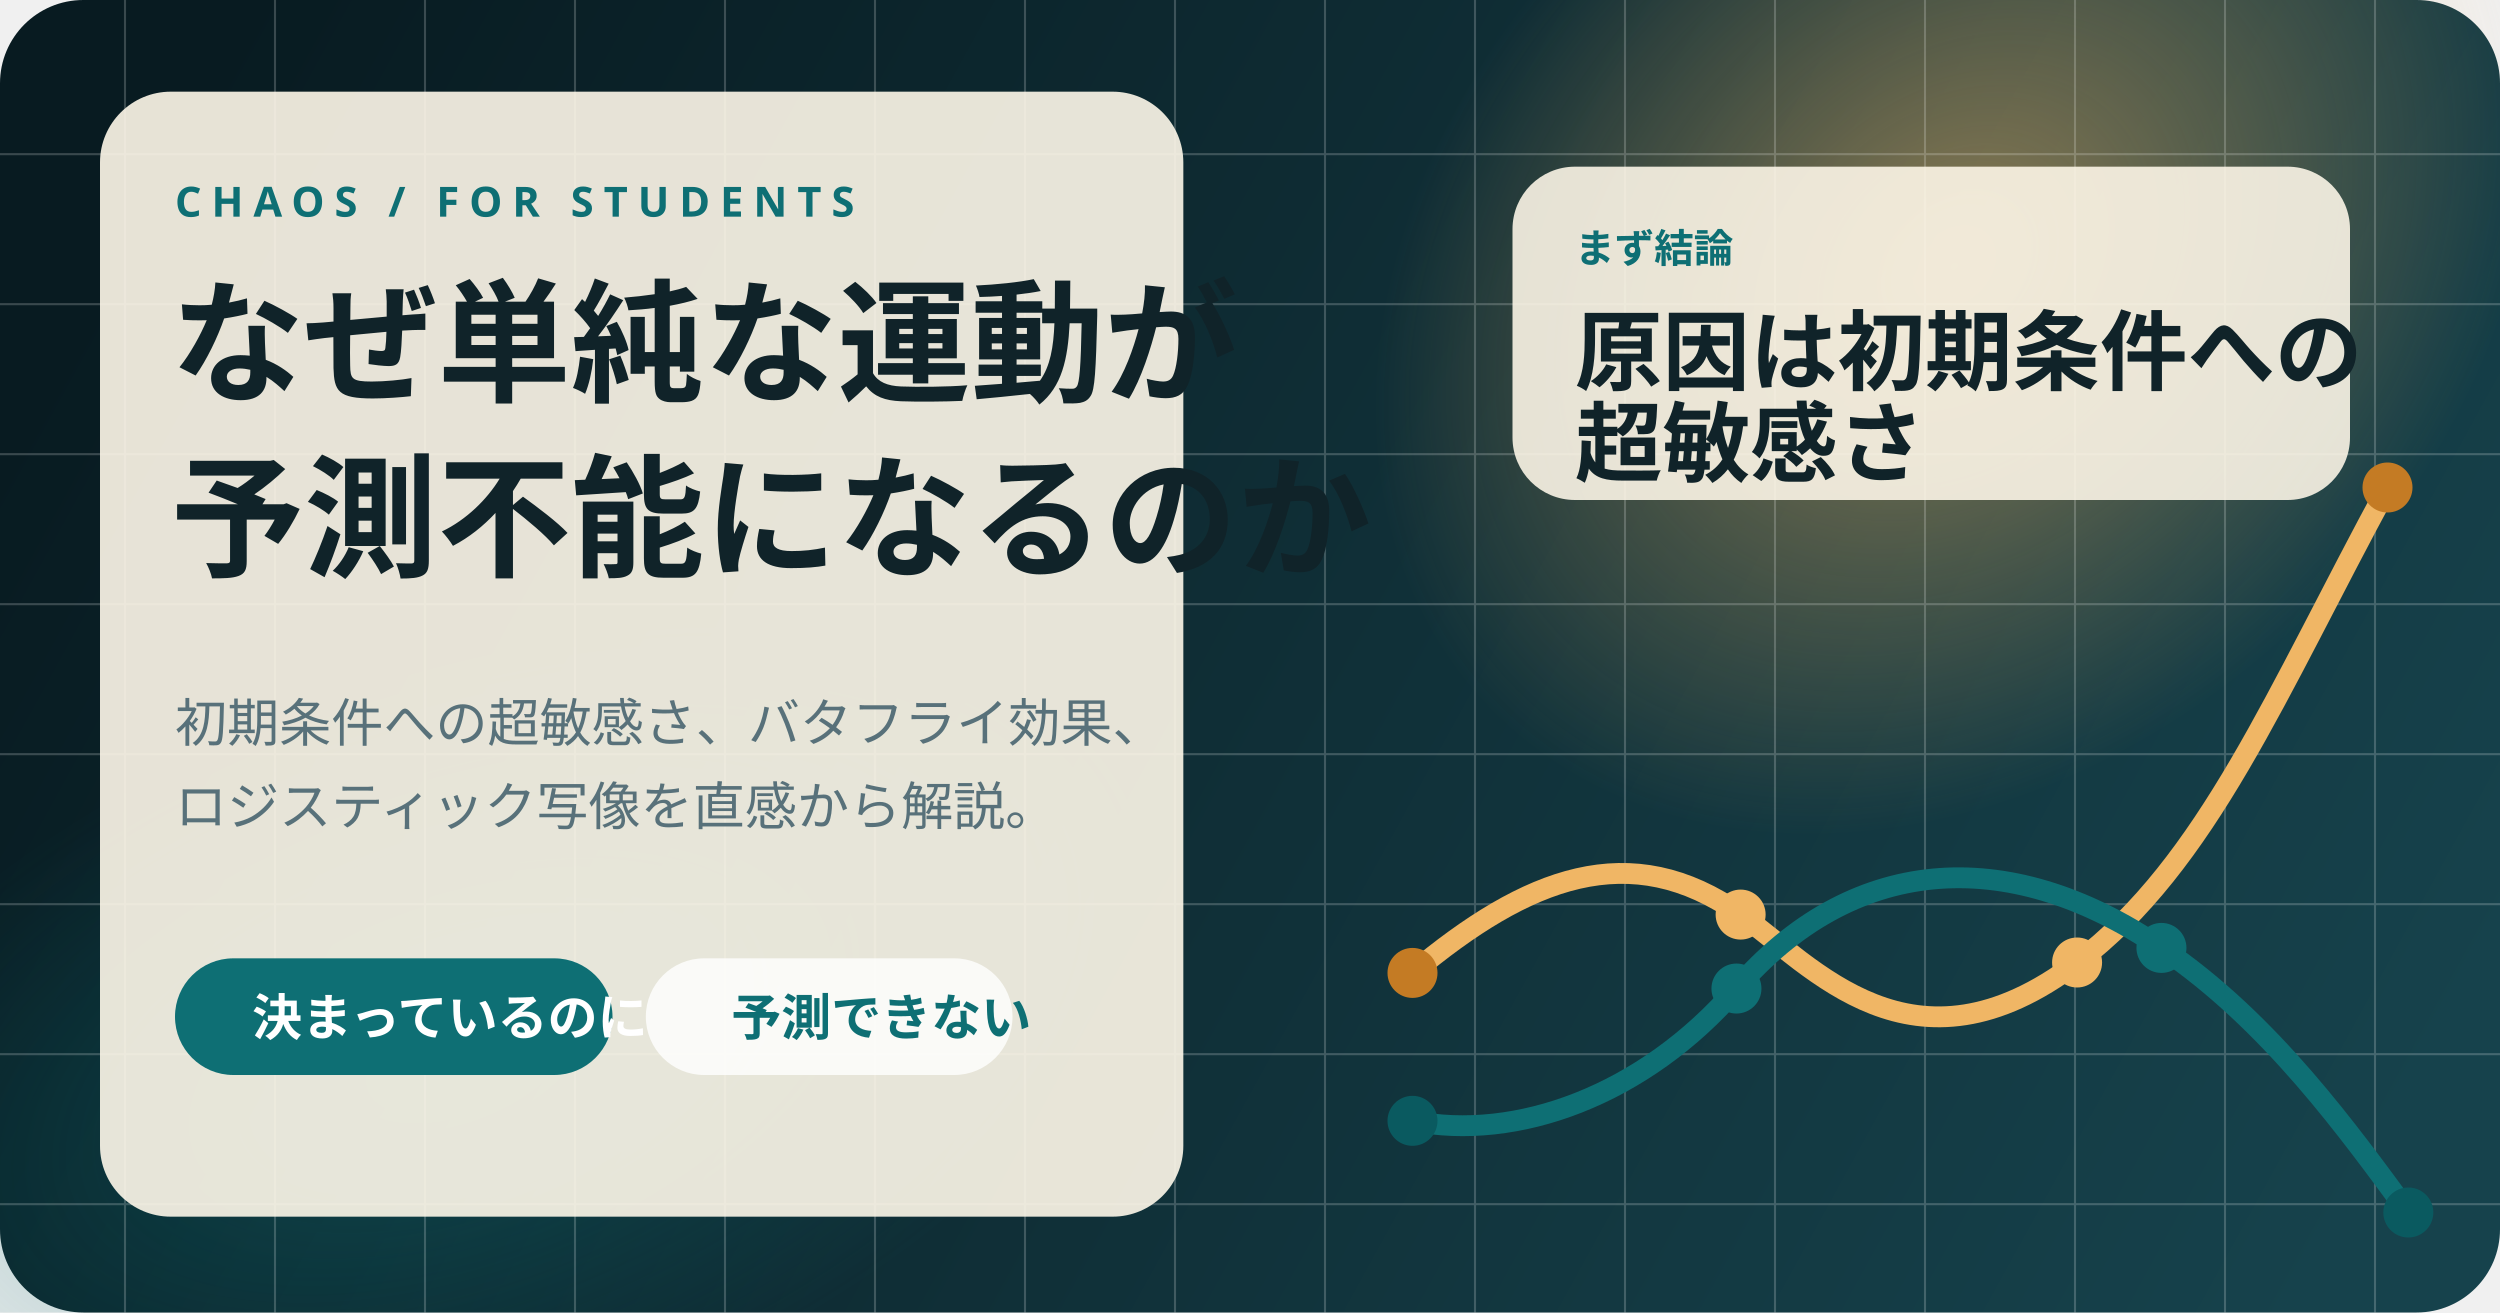
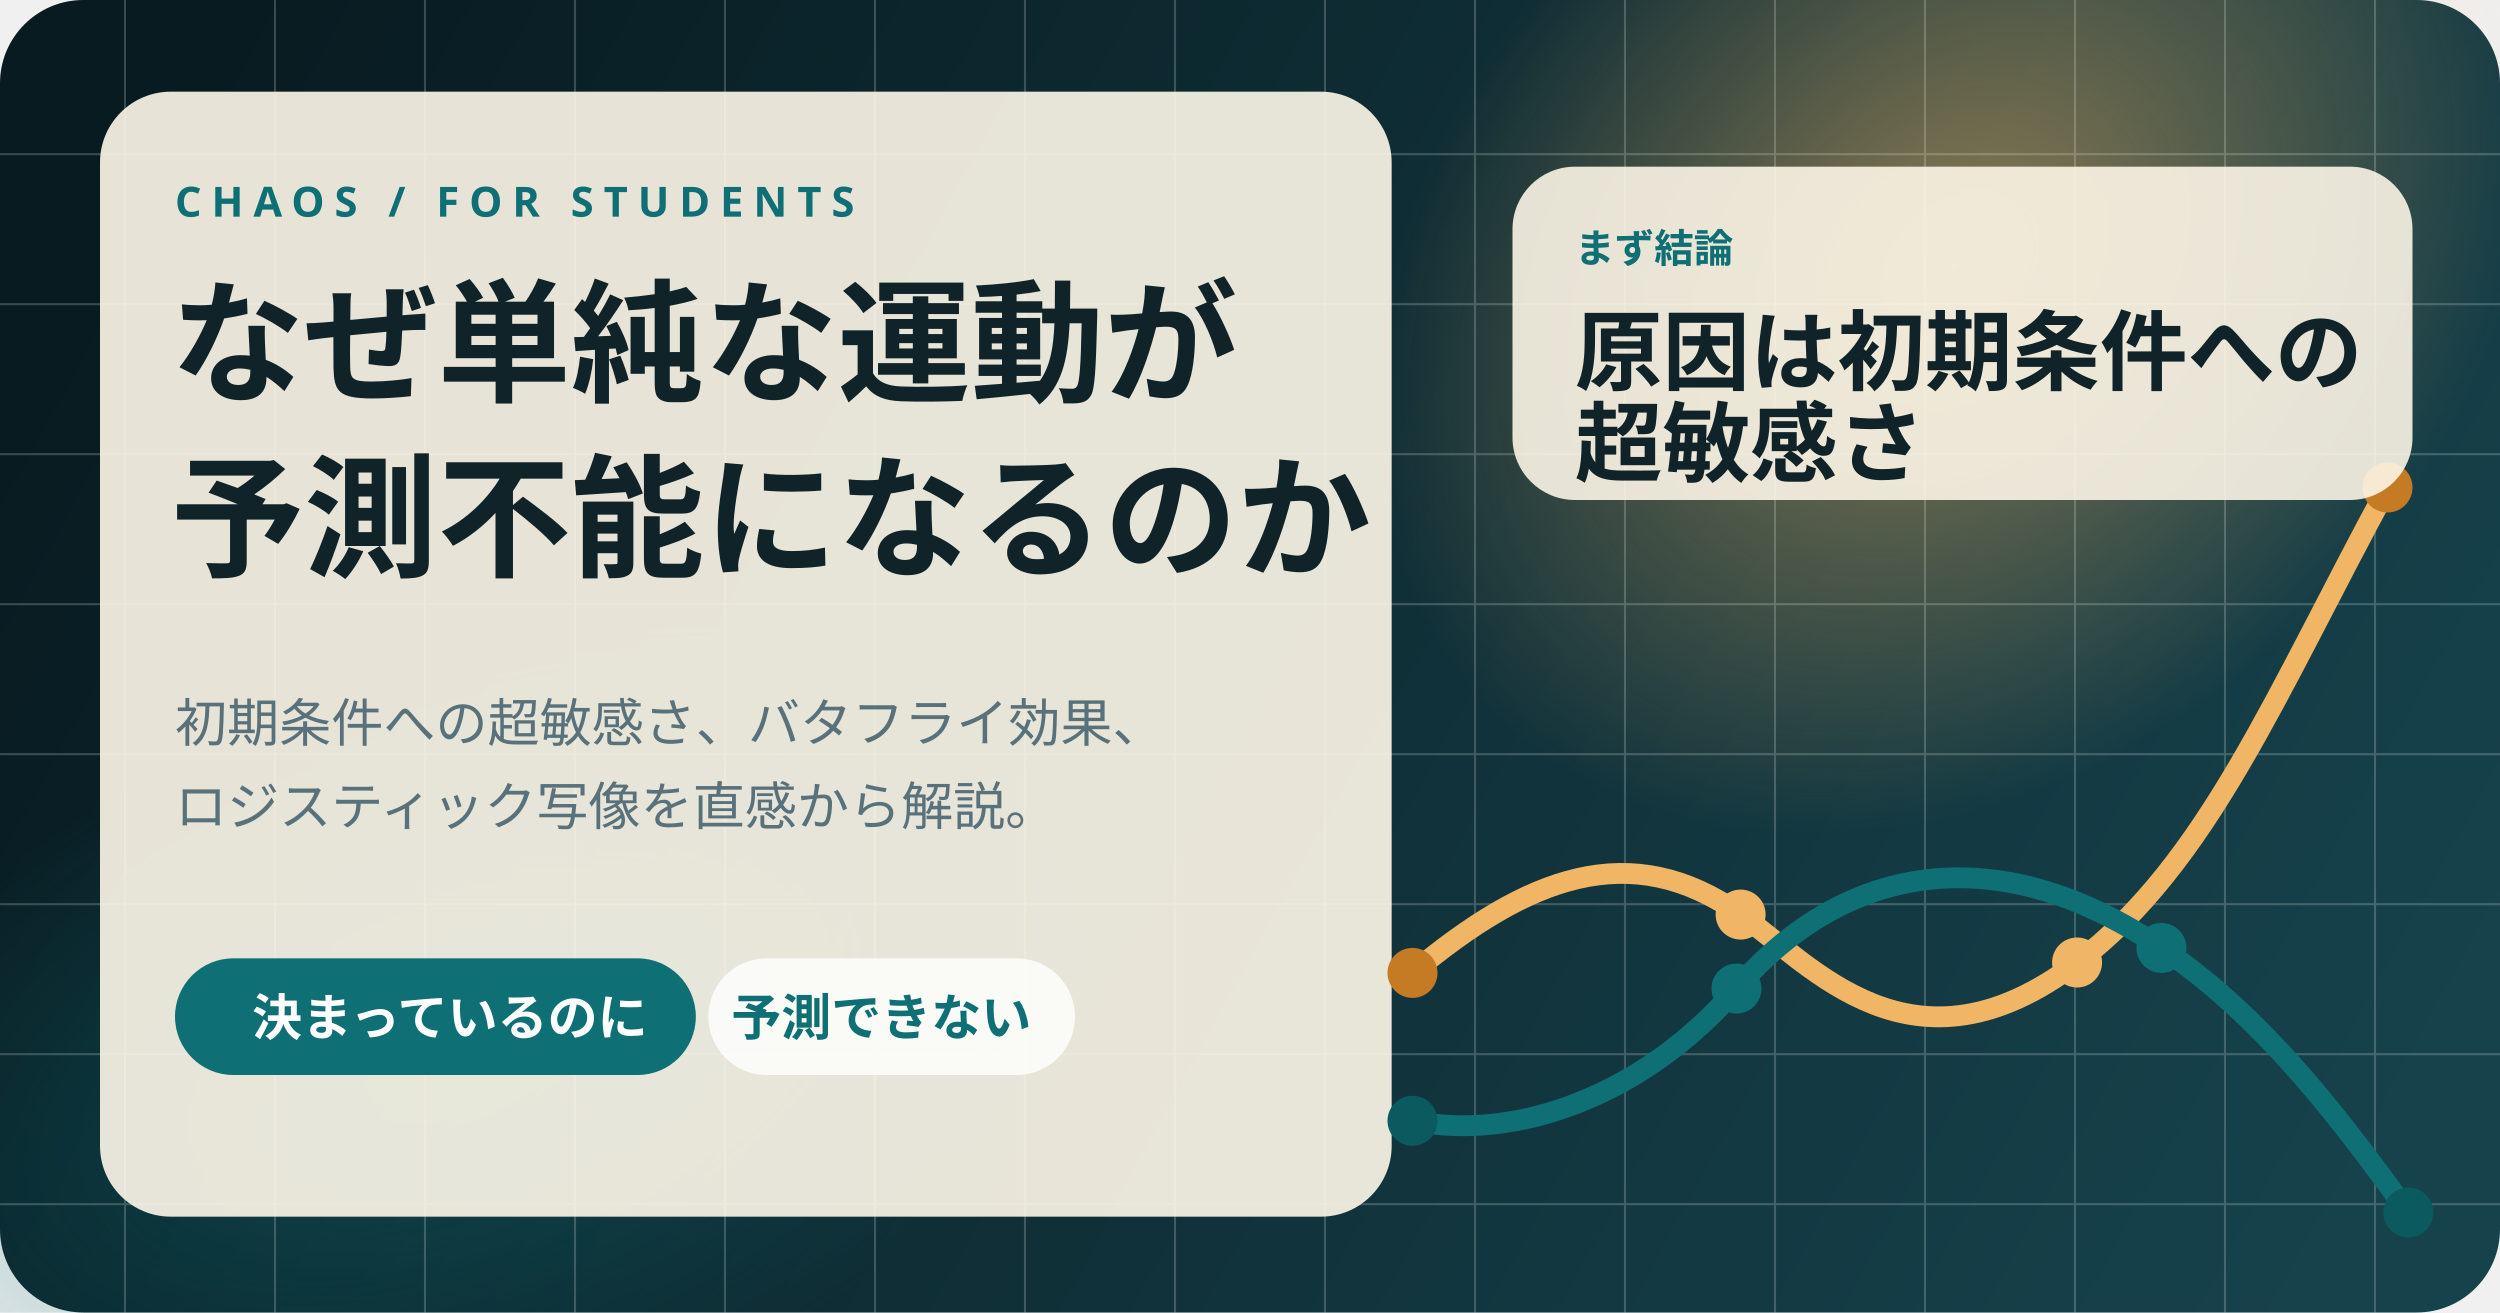
<svg xmlns="http://www.w3.org/2000/svg" width="1200" height="630" viewBox="0 0 1200 630" fill="none">
  <defs>
    <linearGradient id="bg" x1="102" y1="28" x2="1126" y2="592" gradientUnits="userSpaceOnUse">
      <stop stop-color="#081B21" />
      <stop offset="0.54" stop-color="#103038" />
      <stop offset="1" stop-color="#16424C" />
    </linearGradient>
    <radialGradient id="amberGlow" cx="0" cy="0" r="1" gradientUnits="userSpaceOnUse" gradientTransform="translate(936 128) rotate(136.636) scale(307.554 239.364)">
      <stop stop-color="#F0B665" stop-opacity="0.55" />
      <stop offset="1" stop-color="#F0B665" stop-opacity="0" />
    </radialGradient>
    <radialGradient id="tealGlow" cx="0" cy="0" r="1" gradientUnits="userSpaceOnUse" gradientTransform="translate(216 508) rotate(-19.3339) scale(350.988 184.126)">
      <stop stop-color="#0E6F74" stop-opacity="0.46" />
      <stop offset="1" stop-color="#0E6F74" stop-opacity="0" />
    </radialGradient>
  </defs>
  <rect width="1200" height="630" rx="40" fill="url(#bg)" />
  <path d="M0 0H1200V630H0V0Z" fill="url(#amberGlow)" />
  <path d="M0 0H1200V630H0V0Z" fill="url(#tealGlow)" />
  <g opacity="0.2">
    <path d="M60 0V630" stroke="white" />
    <path d="M132 0V630" stroke="white" />
    <path d="M204 0V630" stroke="white" />
    <path d="M276 0V630" stroke="white" />
    <path d="M348 0V630" stroke="white" />
    <path d="M420 0V630" stroke="white" />
    <path d="M492 0V630" stroke="white" />
    <path d="M564 0V630" stroke="white" />
    <path d="M636 0V630" stroke="white" />
    <path d="M708 0V630" stroke="white" />
    <path d="M780 0V630" stroke="white" />
    <path d="M852 0V630" stroke="white" />
    <path d="M924 0V630" stroke="white" />
    <path d="M996 0V630" stroke="white" />
    <path d="M1068 0V630" stroke="white" />
    <path d="M1140 0V630" stroke="white" />
    <path d="M0 74H1200" stroke="white" />
    <path d="M0 146H1200" stroke="white" />
    <path d="M0 218H1200" stroke="white" />
    <path d="M0 290H1200" stroke="white" />
    <path d="M0 362H1200" stroke="white" />
    <path d="M0 434H1200" stroke="white" />
    <path d="M0 506H1200" stroke="white" />
    <path d="M0 578H1200" stroke="white" />
  </g>
-   <rect x="48" y="44" width="520" height="540" rx="34" fill="#FFF8EA" fill-opacity="0.9" />
+   <rect x="48" y="44" width="620" height="540" rx="34" fill="#FFF8EA" fill-opacity="0.9" />
  <text fill="#0E6F74" font-family="IBM Plex Sans JP, sans-serif" font-size="20" font-weight="700" letter-spacing="0.24em">
    <tspan x="84" y="104">CHAOS / FOR STUDENTS</tspan>
  </text>
  <text fill="#102329" font-family="Shippori Mincho, serif" font-size="64" font-weight="700">
    <tspan x="82" y="188">なぜ単純な運動が</tspan>
    <tspan x="82" y="272">予測不能になるのか</tspan>
  </text>
  <text fill="#58717A" font-family="IBM Plex Sans JP, sans-serif" font-size="25" font-weight="500">
    <tspan x="84" y="356">初期条件への超敏感さ、バタフライ効果、</tspan>
    <tspan x="84" y="396">ロジスティック写像を直感から解説。</tspan>
  </text>
-   <rect x="84" y="460" width="210" height="56" rx="28" fill="#0E6F74" />
+   <rect x="84" y="460" width="250" height="56" rx="28" fill="#0E6F74" />
  <text fill="white" font-family="IBM Plex Sans JP, sans-serif" font-size="24" font-weight="700">
    <tspan x="121" y="497">決まっているのに</tspan>
  </text>
-   <rect x="310" y="460" width="176" height="56" rx="28" fill="#FFFFFF" fill-opacity="0.8" />
+   <rect x="340" y="460" width="176" height="56" rx="28" fill="#FFFFFF" fill-opacity="0.8" />
  <text fill="#0E6F74" font-family="IBM Plex Sans JP, sans-serif" font-size="24" font-weight="700">
    <tspan x="351" y="497">予測できない</tspan>
  </text>
  <path d="M678 467C733 421 782.5 401.5 835.5 439C869.5 463 918 522 997 462C1059.79 414.312 1092.58 332.426 1146 234" stroke="#F0B665" stroke-width="10" stroke-linecap="round" />
  <path d="M678 538C727.5 548 789 526 833.5 474.5C888.097 411.31 962.5 404 1037.5 455C1090 490.5 1128 544 1156 582" stroke="#0E6F74" stroke-width="10" stroke-linecap="round" />
  <circle cx="678" cy="467" r="12" fill="#C47B24" />
  <circle cx="835.5" cy="439" r="12" fill="#F0B665" />
  <circle cx="997" cy="462" r="12" fill="#F0B665" />
  <circle cx="1146" cy="234" r="12" fill="#C47B24" />
  <circle cx="678" cy="538" r="12" fill="#0A5A60" />
  <circle cx="833.5" cy="474.5" r="12" fill="#0E6F74" />
  <circle cx="1037.5" cy="455" r="12" fill="#0E6F74" />
  <circle cx="1156" cy="582" r="12" fill="#0A5A60" />
-   <rect x="726" y="80" width="402" height="160" rx="30" fill="#FFF8EA" fill-opacity="0.88" />
+   <rect x="726" y="80" width="432" height="160" rx="30" fill="#FFF8EA" fill-opacity="0.88" />
  <text fill="#0E6F74" font-family="IBM Plex Sans JP, sans-serif" font-size="19" font-weight="700">
    <tspan x="756" y="126">まず結論</tspan>
  </text>
  <text fill="#102329" font-family="IBM Plex Sans JP, sans-serif" font-size="42" font-weight="700">
    <tspan x="756" y="184">原因は初期条件への</tspan>
    <tspan x="756" y="228">超敏感さ</tspan>
  </text>
</svg>
